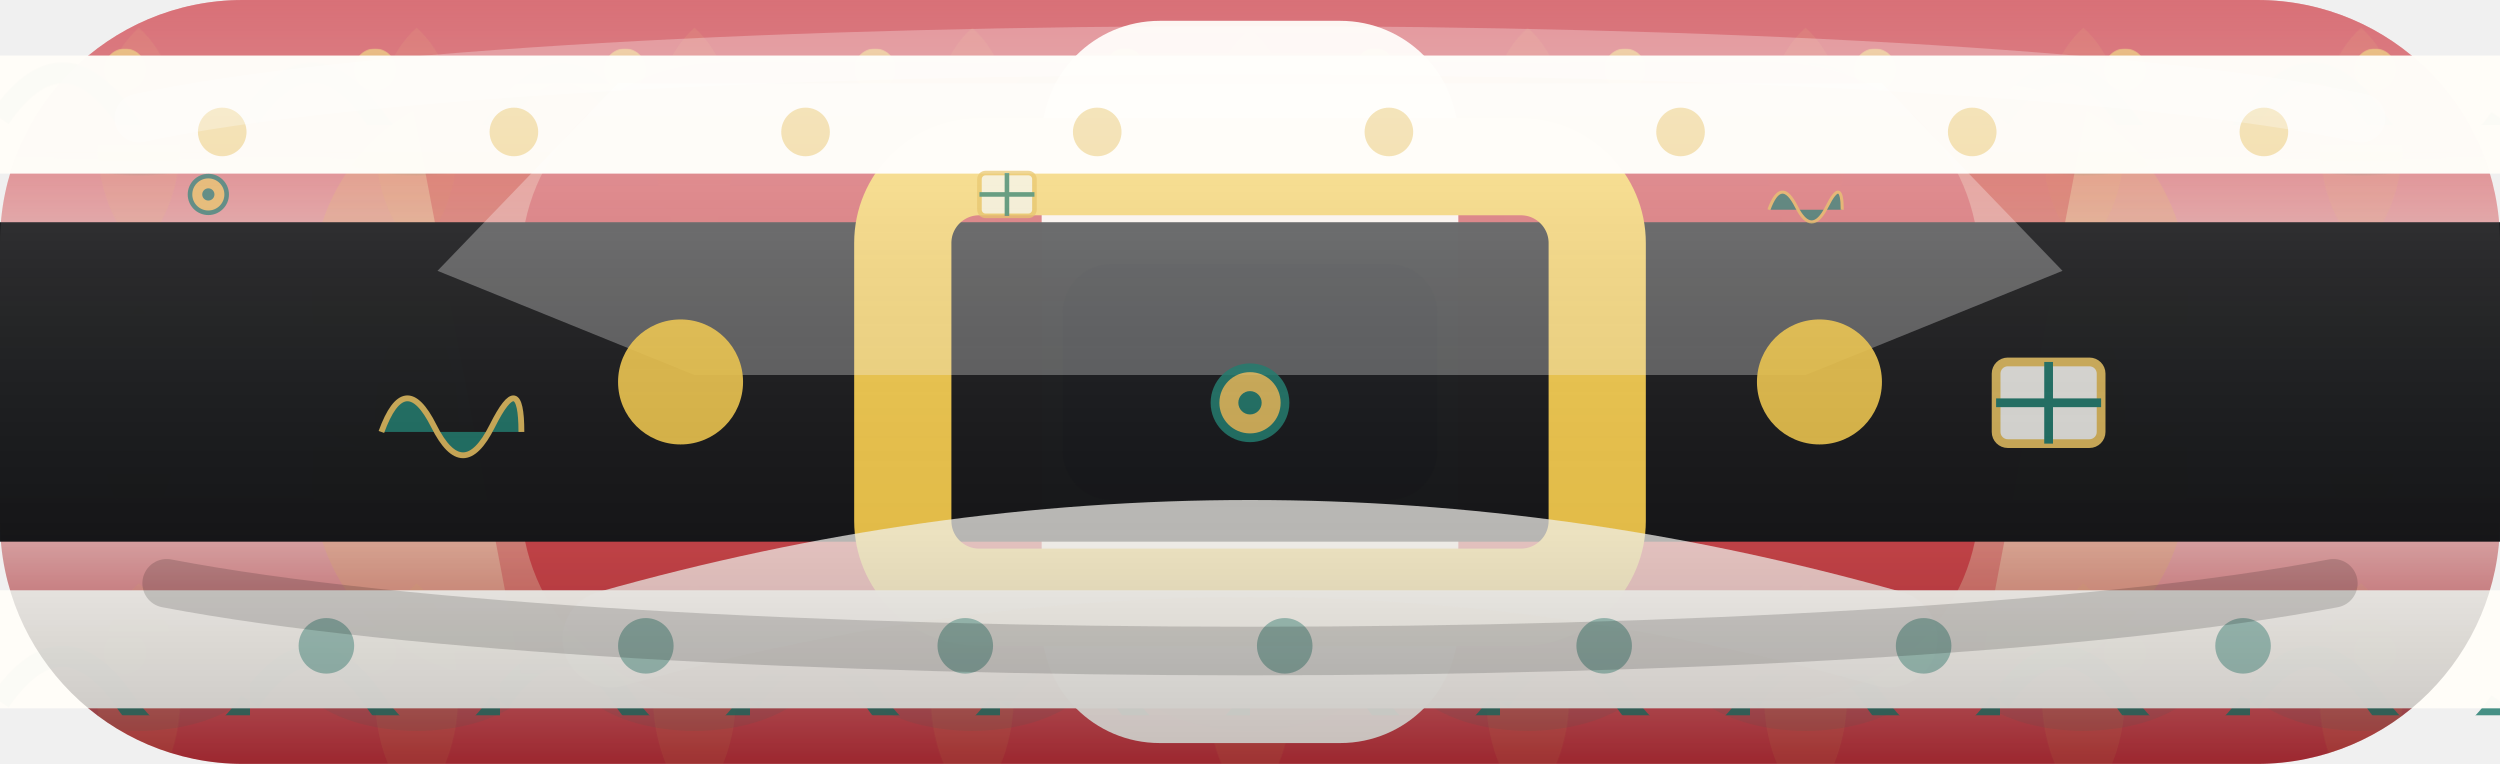
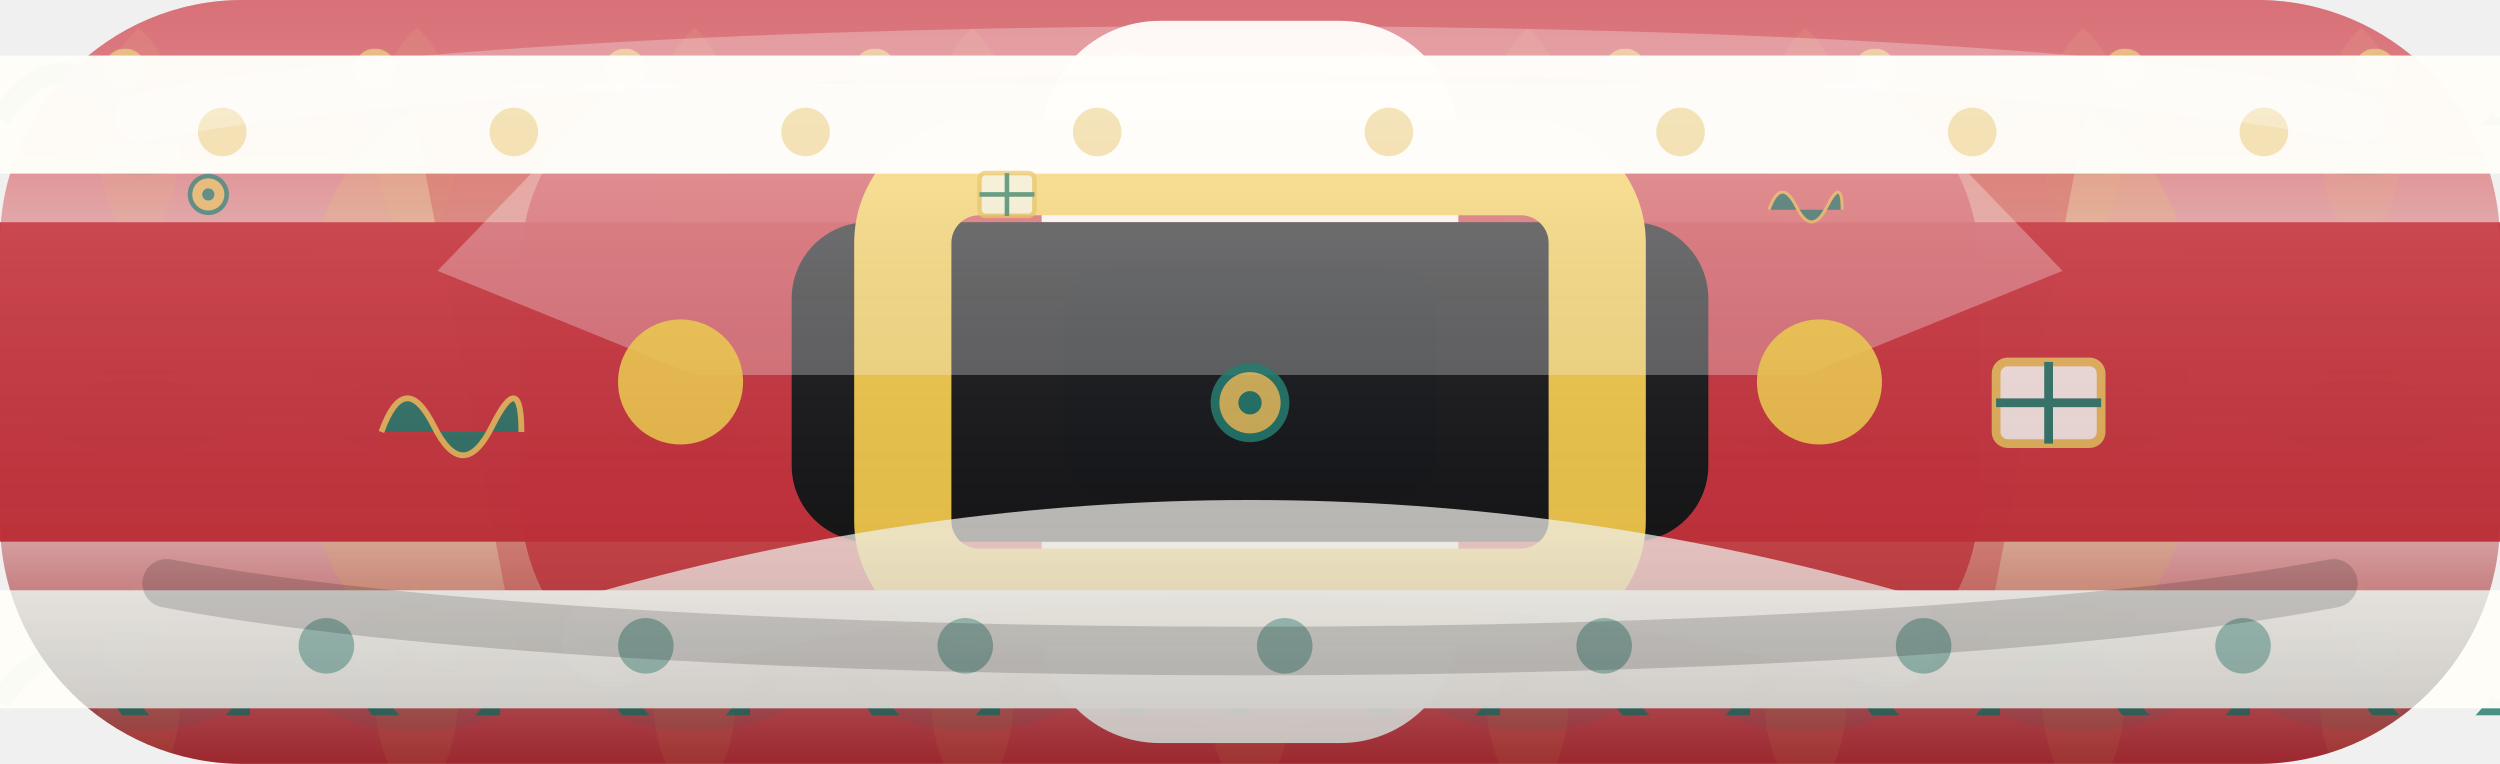
<svg xmlns="http://www.w3.org/2000/svg" width="720" height="220" viewBox="0 0 720 220">
  <defs>
    <linearGradient id="bg" x1="0" y1="0" x2="0" y2="1">
      <stop offset="0%" stop-color="#c8333d" />
      <stop offset="52%" stop-color="#f6f5f0" />
      <stop offset="100%" stop-color="#c8333d" />
    </linearGradient>
    <linearGradient id="satin" x1="0" y1="0" x2="0" y2="1">
      <stop offset="0%" stop-color="rgba(255,255,255,0.30)" />
      <stop offset="24%" stop-color="rgba(255,255,255,0.12)" />
      <stop offset="70%" stop-color="rgba(0,0,0,0.06)" />
      <stop offset="100%" stop-color="rgba(0,0,0,0.22)" />
    </linearGradient>
    <pattern id="brocade-santa" width="80" height="80" patternUnits="userSpaceOnUse">
      <path d="M 40 8 C 56 22, 56 58, 40 72 C 24 58, 24 22, 40 8 Z" fill="#e7c15f" opacity="0.10" />
      <path d="M 8 40 C 22 26, 58 26, 72 40 C 58 54, 22 54, 8 40 Z" fill="#1f7a6d" opacity="0.10" />
    </pattern>
    <pattern id="trim-santa" width="72" height="42" patternUnits="userSpaceOnUse">
      <path d="M 0 34 Q 18 8 36 34 T 72 34" stroke="#1f7a6d" stroke-width="6" fill="none" opacity="0.9" />
      <circle cx="36" cy="20" r="6" fill="#e7c15f" opacity="0.84" />
    </pattern>
  </defs>
  <rect width="720" height="220" rx="70" fill="url(#bg)" />
  <rect x="0" y="0" width="720" height="220" rx="70" fill="url(#brocade-santa)" />
  <rect x="0" y="14" width="720" height="22" fill="url(#trim-santa)" opacity="0.90" />
  <rect x="0" y="184" width="720" height="22" fill="url(#trim-santa)" opacity="0.90" />
  <rect x="90" y="24" width="540" height="172" rx="58" fill="#e7c15f" opacity="0.20" />
  <path d="M 118 26 L 602 26 L 570 194 L 150 194 Z" fill="#c8333d" opacity="0.34" />
  <rect x="150" y="18" width="420" height="184" rx="58" fill="#c8333d" opacity="0.76" />
  <rect x="300" y="6" width="120" height="208" rx="34" fill="#fffdf8" opacity="0.94" />
-   <rect x="0" y="64" width="720" height="92" fill="#161719" opacity="0.99" />
+   <rect x="0" y="64" width="720" height="92" fill="#c8333d" opacity="0.98" />
+   <rect x="228" y="64" width="264" height="92" rx="22" fill="#161719" opacity="0.99" />
  <rect x="260" y="48" width="200" height="124" rx="22" fill="none" stroke="#f1c84d" stroke-width="28" />
  <rect x="306" y="76" width="108" height="68" rx="14" fill="#161719" opacity="0.98" />
  <rect x="-20" y="16" width="760" height="34" fill="#fffdf8" opacity="0.98" />
  <rect x="-20" y="170" width="760" height="34" fill="#fffdf8" opacity="0.98" />
  <path d="M 178 24 L 542 24 L 594 78 L 520 108 L 200 108 L 126 78 Z" fill="#ffffff" opacity="0.30" />
  <path d="M 176 184 Q 360 132 544 184" stroke="#fffdf8" stroke-width="28" fill="none" stroke-linecap="round" opacity="0.74" />
  <circle cx="196" cy="110" r="18" fill="#f1c84d" opacity="0.92" />
  <circle cx="524" cy="110" r="18" fill="#f1c84d" opacity="0.92" />
  <g opacity="0.74">
    <g transform="translate(60 56)">
      <circle r="5.28" fill="#e7c15f" stroke="#1f7a6d" stroke-width="1.32" />
      <circle r="1.76" fill="#1f7a6d" />
    </g>
    <g transform="translate(290 56)">
      <rect x="-7.92" y="-6.16" width="15.84" height="12.32" rx="1.76" fill="#f6f5f0" stroke="#e7c15f" stroke-width="1.32" />
      <path d="M 0 -6.16 L 0 6.16 M -7.92 0 L 7.92 0" stroke="#1f7a6d" stroke-width="1.32" />
    </g>
    <g transform="translate(520 56)">
      <path d="M -10.56 4.4 Q -7.04 -5.28 -2.64 3.52 T 6.16 3.52 T 10.56 4.4" fill="#1f7a6d" stroke="#e7c15f" stroke-width="0.88" />
    </g>
  </g>
  <g opacity="0.88">
    <g transform="translate(130 116)">
      <path d="M -20.16 8.4 Q -13.44 -10.08 -5.04 6.72 T 11.76 6.72 T 20.16 8.4" fill="#1f7a6d" stroke="#e7c15f" stroke-width="1.68" />
    </g>
    <g transform="translate(360 116)">
      <circle r="10.08" fill="#e7c15f" stroke="#1f7a6d" stroke-width="2.52" />
      <circle r="3.36" fill="#1f7a6d" />
    </g>
    <g transform="translate(590 116)">
      <rect x="-15.12" y="-11.76" width="30.24" height="23.52" rx="3.36" fill="#f6f5f0" stroke="#e7c15f" stroke-width="2.52" />
      <path d="M 0 -11.76 L 0 11.76 M -15.12 0 L 15.12 0" stroke="#1f7a6d" stroke-width="2.52" />
    </g>
  </g>
  <g opacity="0.74">
    <circle cx="64" cy="38" r="7" fill="#e7c15f" opacity="0.7" />
    <circle cx="148" cy="38" r="7" fill="#e7c15f" opacity="0.7" />
    <circle cx="232" cy="38" r="7" fill="#e7c15f" opacity="0.7" />
    <circle cx="316" cy="38" r="7" fill="#e7c15f" opacity="0.7" />
    <circle cx="400" cy="38" r="7" fill="#e7c15f" opacity="0.7" />
    <circle cx="484" cy="38" r="7" fill="#e7c15f" opacity="0.7" />
    <circle cx="568" cy="38" r="7" fill="#e7c15f" opacity="0.7" />
    <circle cx="652" cy="38" r="7" fill="#e7c15f" opacity="0.7" />
  </g>
  <g opacity="0.64">
    <circle cx="94" cy="186" r="8" fill="#1f7a6d" opacity="0.62" />
    <circle cx="186" cy="186" r="8" fill="#1f7a6d" opacity="0.62" />
    <circle cx="278" cy="186" r="8" fill="#1f7a6d" opacity="0.62" />
    <circle cx="370" cy="186" r="8" fill="#1f7a6d" opacity="0.62" />
    <circle cx="462" cy="186" r="8" fill="#1f7a6d" opacity="0.62" />
    <circle cx="554" cy="186" r="8" fill="#1f7a6d" opacity="0.62" />
    <circle cx="646" cy="186" r="8" fill="#1f7a6d" opacity="0.62" />
  </g>
  <rect x="0" y="0" width="720" height="220" rx="70" fill="url(#satin)" />
  <path d="M 40 34 C 160 8, 560 8, 680 34" stroke="rgba(255,255,255,0.28)" stroke-width="14" stroke-linecap="round" fill="none" />
  <path d="M 48 168 C 184 194, 536 194, 672 168" stroke="rgba(0,0,0,0.16)" stroke-width="14" stroke-linecap="round" fill="none" />
</svg>
